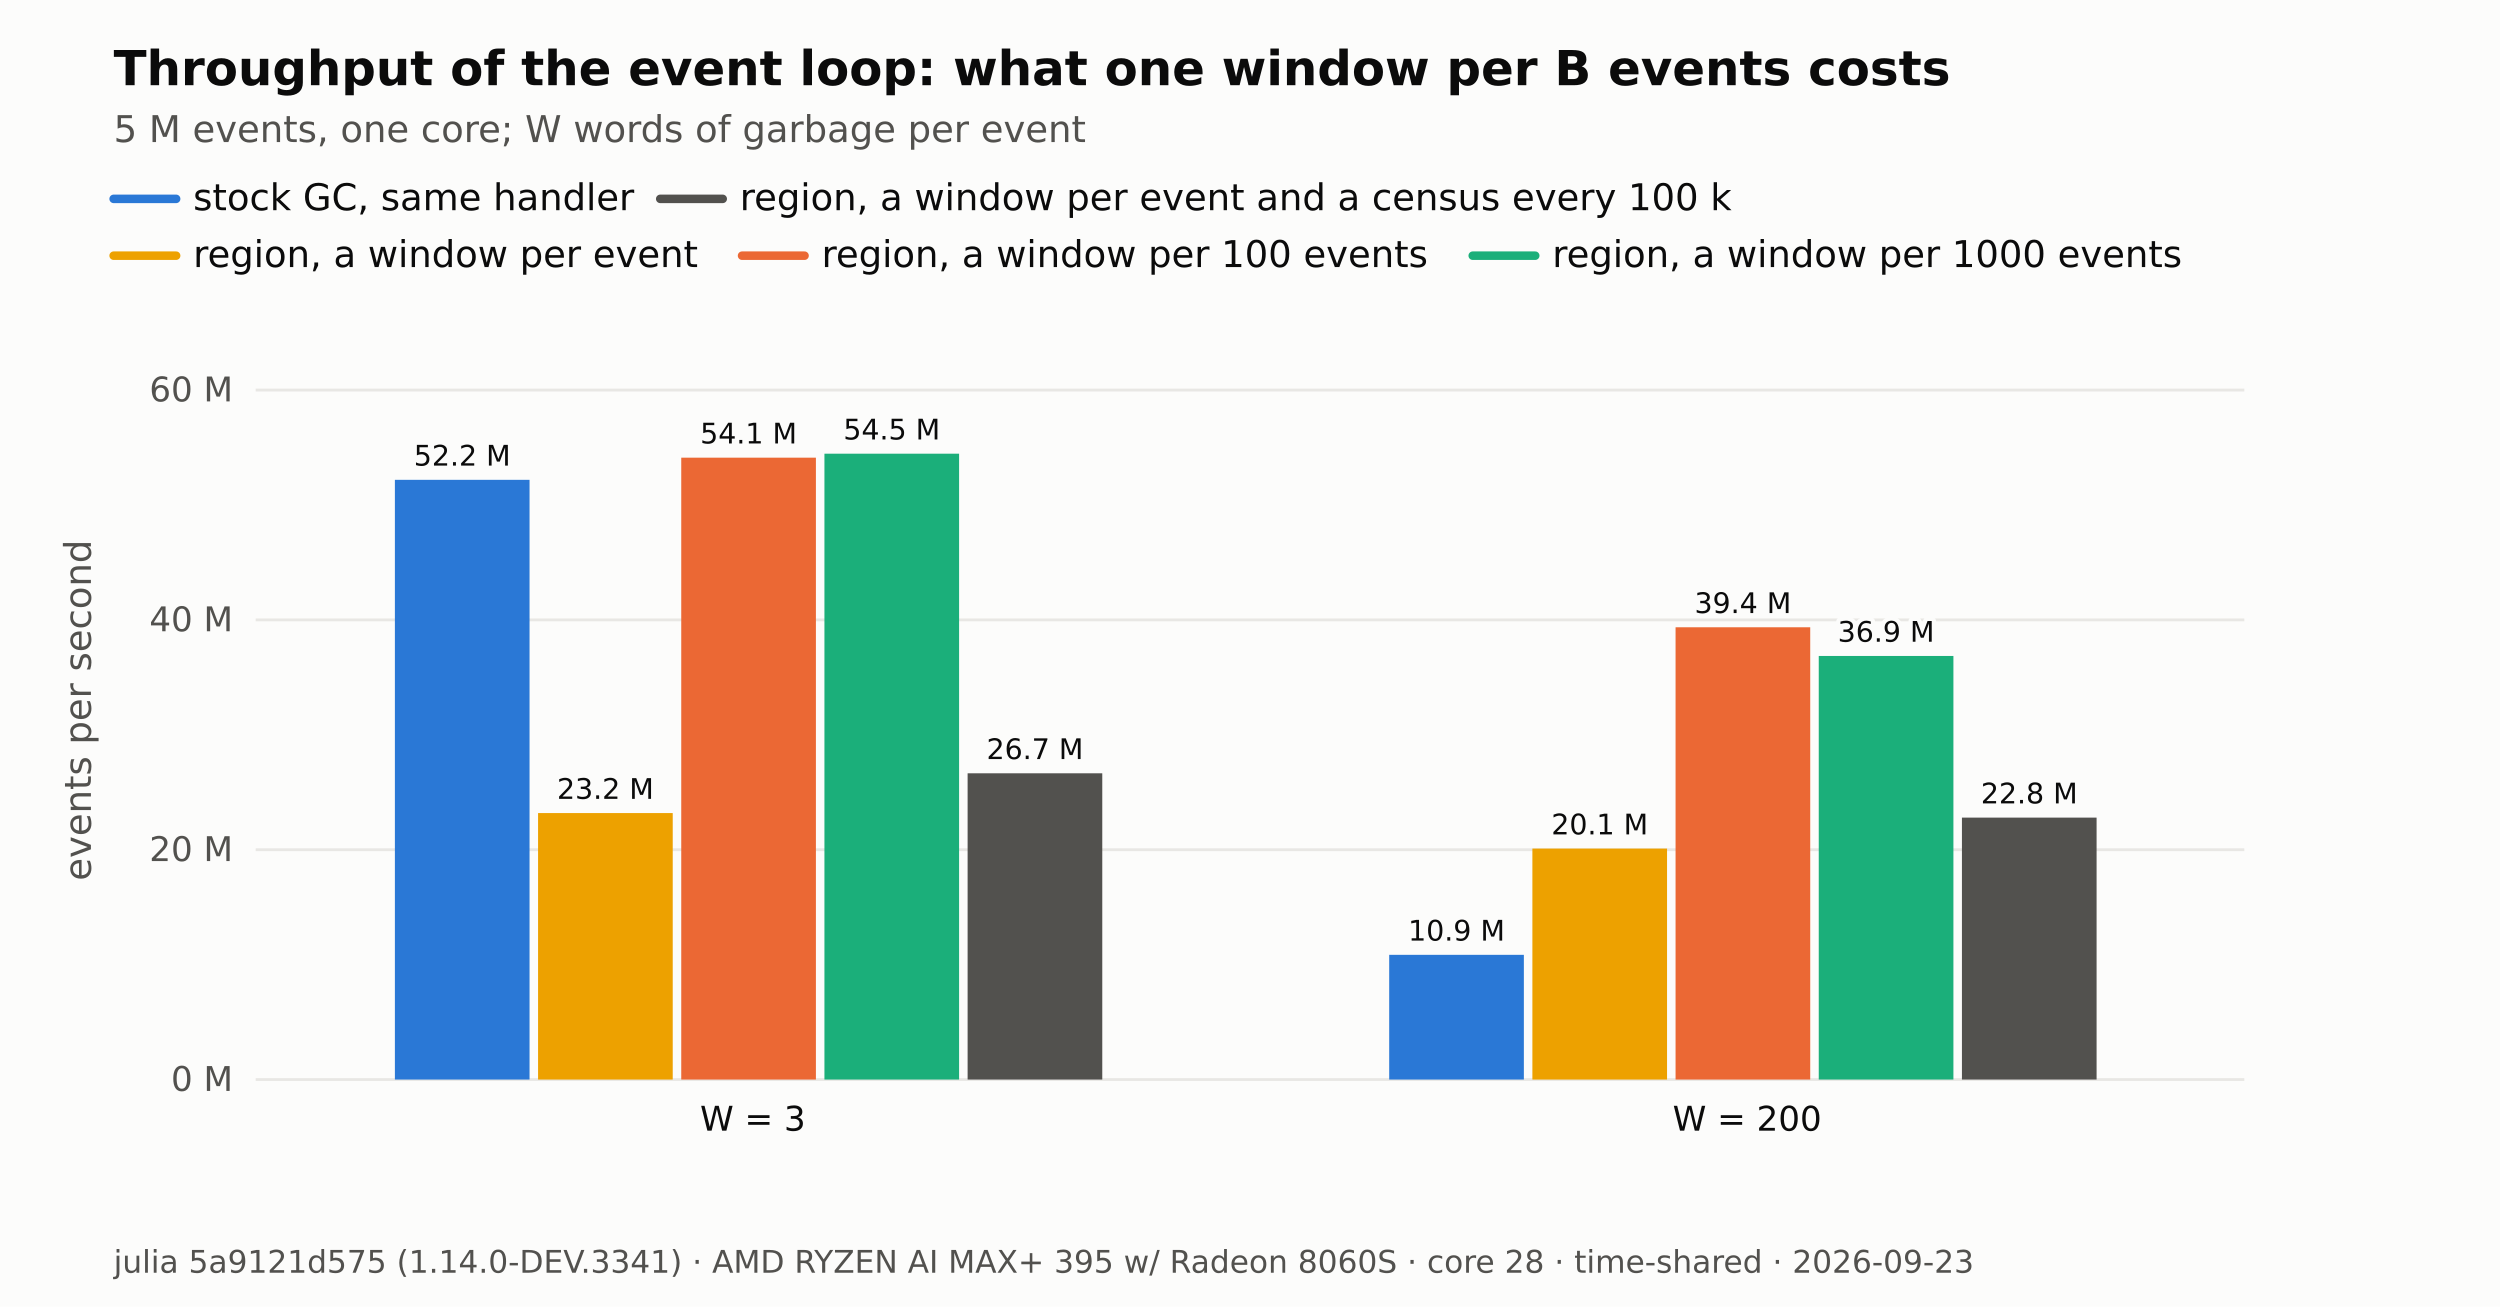
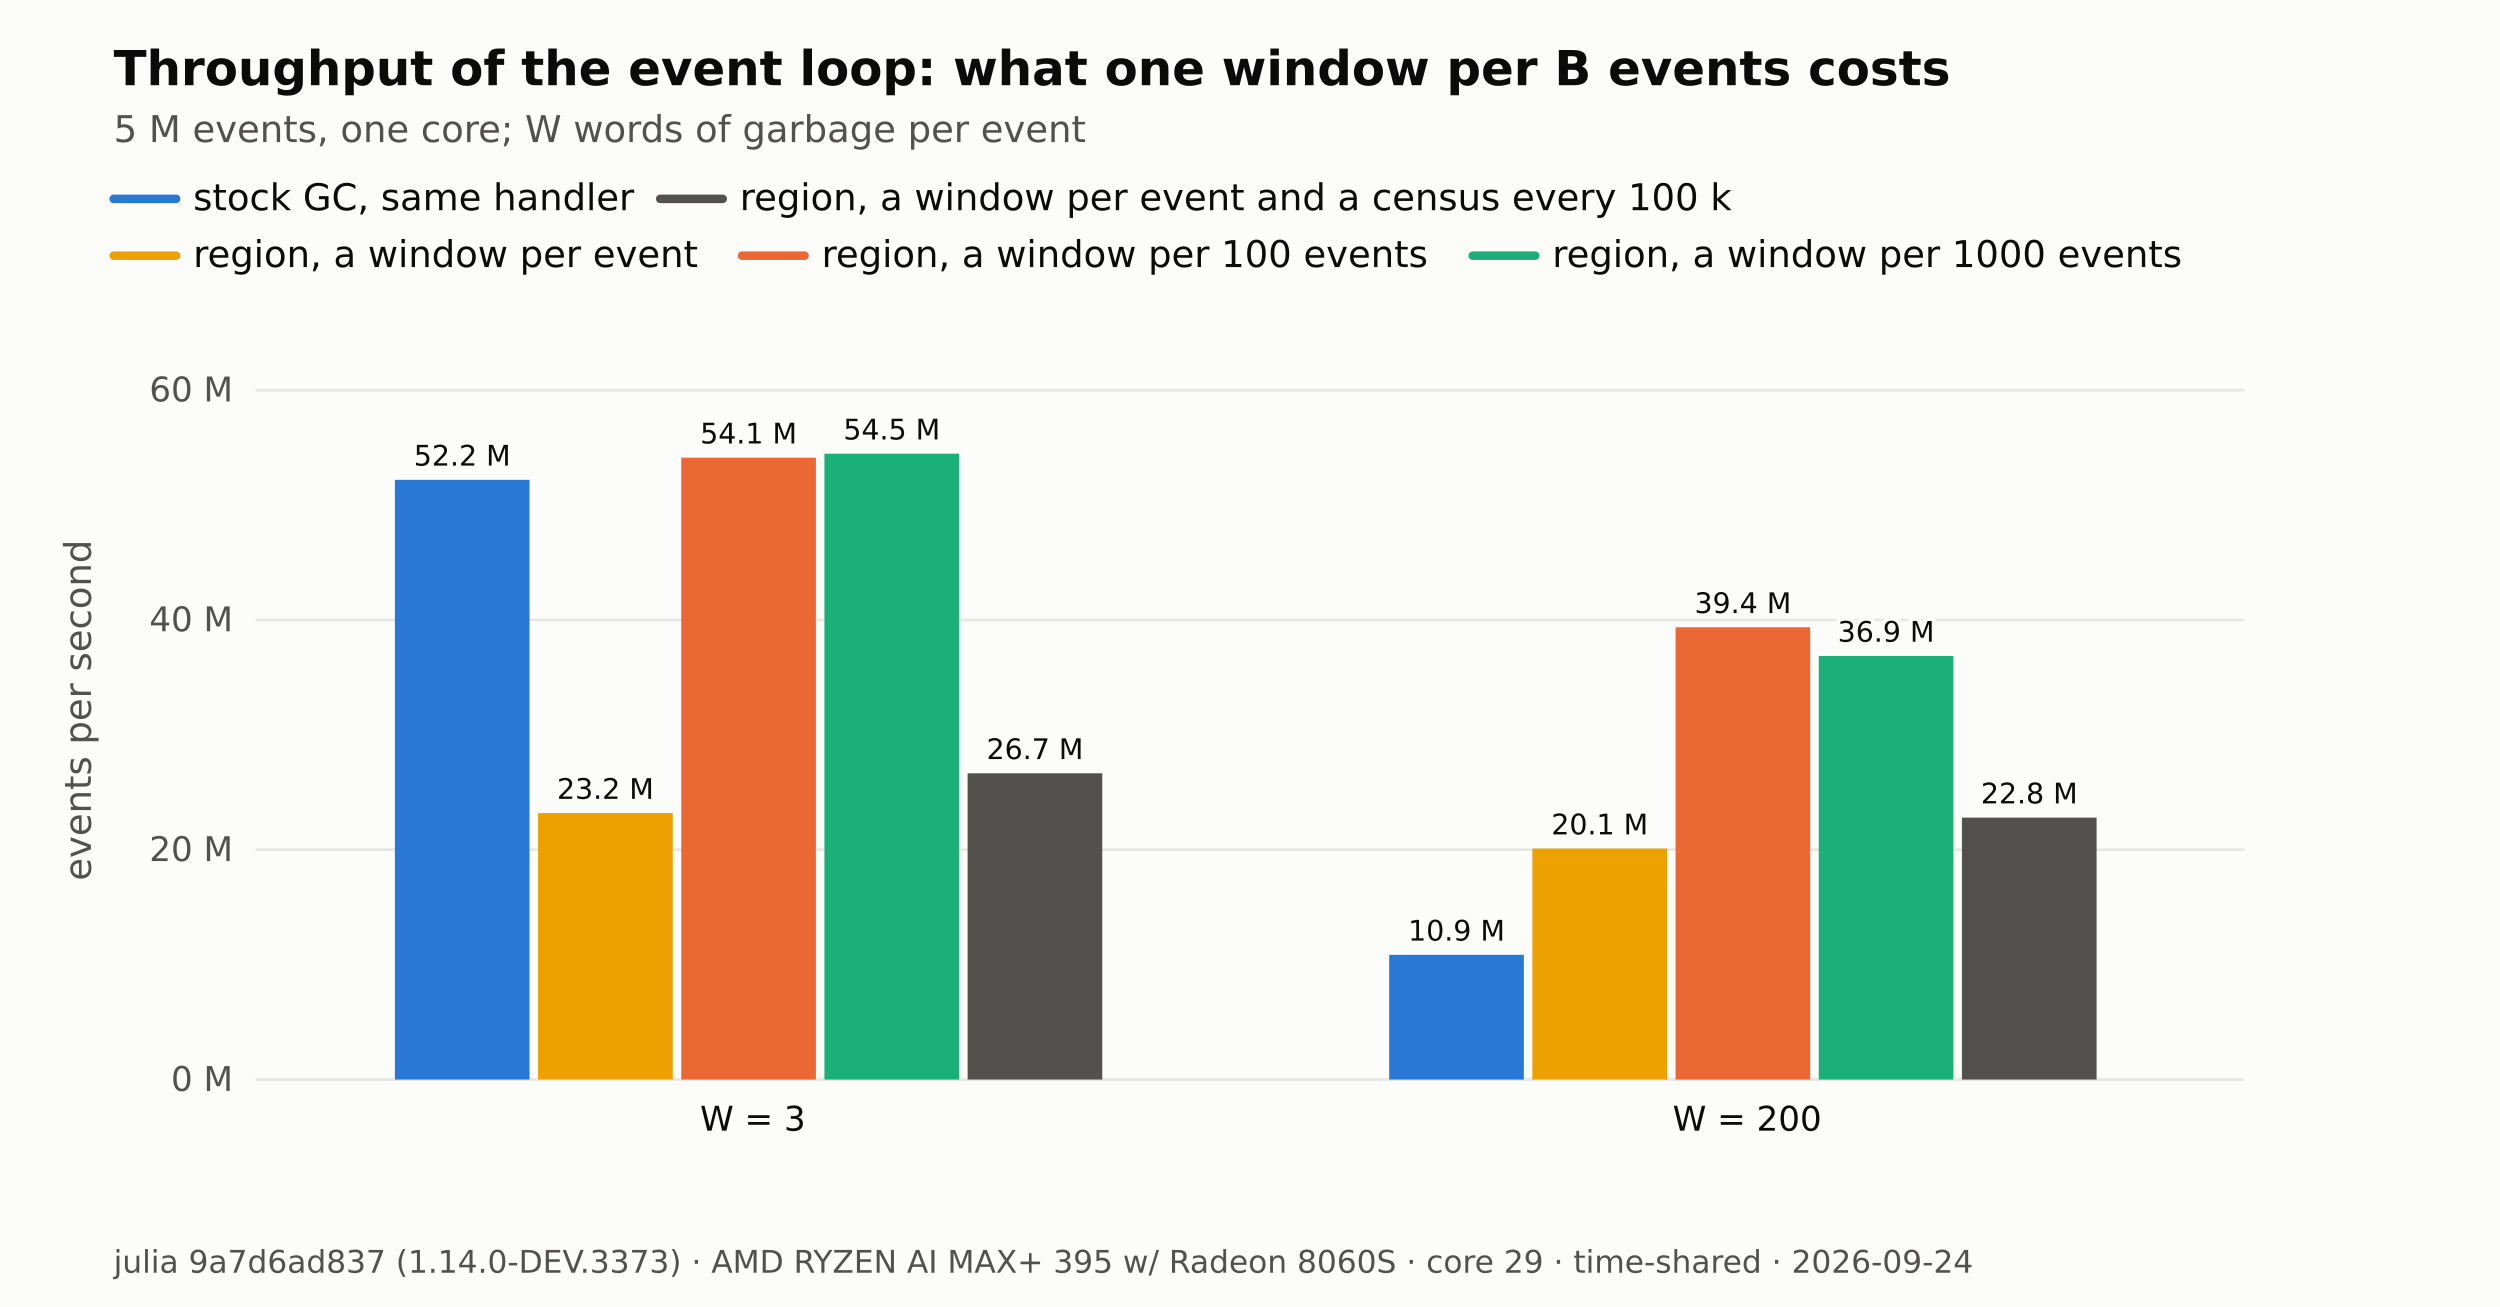
<svg xmlns="http://www.w3.org/2000/svg" viewBox="0 0 880 460" font-size="13">
  <rect width="880" height="460" fill="#fcfcfb" />
  <text x="40.0" y="30.0" font-family="DejaVu Sans, sans-serif" font-size="17" fill="#0b0b0b" text-anchor="start" font-weight="bold">Throughput of the event loop: what one window per B events costs</text>
  <text x="40.0" y="50.0" font-family="DejaVu Sans, sans-serif" font-size="13" fill="#52514e" text-anchor="start">5 M events, one core; W words of garbage per event</text>
  <line x1="40" y1="70" x2="62" y2="70" stroke="#2a78d6" stroke-width="3" stroke-linecap="round" />
  <text x="68.0" y="74.0" font-family="DejaVu Sans, sans-serif" font-size="13" fill="#0b0b0b" text-anchor="start">stock GC, same handler</text>
  <line x1="232.4" y1="70" x2="254.4" y2="70" stroke="#52514e" stroke-width="3" stroke-linecap="round" />
  <text x="260.4" y="74.0" font-family="DejaVu Sans, sans-serif" font-size="13" fill="#0b0b0b" text-anchor="start">region, a window per event and a census every 100 k</text>
  <line x1="40" y1="90" x2="62" y2="90" stroke="#eda100" stroke-width="3" stroke-linecap="round" />
  <text x="68.0" y="94.0" font-family="DejaVu Sans, sans-serif" font-size="13" fill="#0b0b0b" text-anchor="start">region, a window per event</text>
  <line x1="261.2" y1="90" x2="283.2" y2="90" stroke="#eb6834" stroke-width="3" stroke-linecap="round" />
  <text x="289.2" y="94.0" font-family="DejaVu Sans, sans-serif" font-size="13" fill="#0b0b0b" text-anchor="start">region, a window per 100 events</text>
  <line x1="518.4" y1="90" x2="540.4" y2="90" stroke="#1baf7a" stroke-width="3" stroke-linecap="round" />
  <text x="546.4" y="94.0" font-family="DejaVu Sans, sans-serif" font-size="13" fill="#0b0b0b" text-anchor="start">region, a window per 1000 events</text>
  <line x1="90" y1="380.0" x2="790" y2="380.0" stroke="#e8e7e4" stroke-width="1" />
  <text x="82.0" y="384.0" font-family="DejaVu Sans, sans-serif" font-size="12" fill="#52514e" text-anchor="end">0 M</text>
  <line x1="90" y1="299.1" x2="790" y2="299.1" stroke="#e8e7e4" stroke-width="1" />
  <text x="82.0" y="303.1" font-family="DejaVu Sans, sans-serif" font-size="12" fill="#52514e" text-anchor="end">20 M</text>
  <line x1="90" y1="218.2" x2="790" y2="218.2" stroke="#e8e7e4" stroke-width="1" />
  <text x="82.0" y="222.2" font-family="DejaVu Sans, sans-serif" font-size="12" fill="#52514e" text-anchor="end">40 M</text>
  <line x1="90" y1="137.3" x2="790" y2="137.3" stroke="#e8e7e4" stroke-width="1" />
  <text x="82.0" y="141.3" font-family="DejaVu Sans, sans-serif" font-size="12" fill="#52514e" text-anchor="end">60 M</text>
  <rect x="139.0" y="168.9" width="47.4" height="211.1" fill="#2a78d6" />
  <text x="162.7" y="163.9" font-family="DejaVu Sans, sans-serif" font-size="10" fill="#0b0b0b" text-anchor="middle" paint-order="stroke" stroke="#fcfcfb" stroke-width="3" stroke-linejoin="round">52.2 M</text>
  <rect x="189.4" y="286.2" width="47.4" height="93.8" fill="#eda100" />
  <text x="213.1" y="281.2" font-family="DejaVu Sans, sans-serif" font-size="10" fill="#0b0b0b" text-anchor="middle" paint-order="stroke" stroke="#fcfcfb" stroke-width="3" stroke-linejoin="round">23.2 M</text>
  <rect x="239.8" y="161.1" width="47.4" height="218.9" fill="#eb6834" />
  <text x="263.5" y="156.1" font-family="DejaVu Sans, sans-serif" font-size="10" fill="#0b0b0b" text-anchor="middle" paint-order="stroke" stroke="#fcfcfb" stroke-width="3" stroke-linejoin="round">54.1 M</text>
  <rect x="290.2" y="159.7" width="47.4" height="220.3" fill="#1baf7a" />
  <text x="313.9" y="154.7" font-family="DejaVu Sans, sans-serif" font-size="10" fill="#0b0b0b" text-anchor="middle" paint-order="stroke" stroke="#fcfcfb" stroke-width="3" stroke-linejoin="round">54.5 M</text>
  <rect x="340.6" y="272.2" width="47.4" height="107.8" fill="#52514e" />
  <text x="364.3" y="267.2" font-family="DejaVu Sans, sans-serif" font-size="10" fill="#0b0b0b" text-anchor="middle" paint-order="stroke" stroke="#fcfcfb" stroke-width="3" stroke-linejoin="round">26.7 M</text>
  <text x="265.0" y="398.0" font-family="DejaVu Sans, sans-serif" font-size="12" fill="#0b0b0b" text-anchor="middle">W = 3</text>
  <rect x="489.0" y="336.1" width="47.4" height="43.9" fill="#2a78d6" />
  <text x="512.7" y="331.1" font-family="DejaVu Sans, sans-serif" font-size="10" fill="#0b0b0b" text-anchor="middle" paint-order="stroke" stroke="#fcfcfb" stroke-width="3" stroke-linejoin="round">10.9 M</text>
  <rect x="539.4" y="298.7" width="47.4" height="81.3" fill="#eda100" />
  <text x="563.1" y="293.7" font-family="DejaVu Sans, sans-serif" font-size="10" fill="#0b0b0b" text-anchor="middle" paint-order="stroke" stroke="#fcfcfb" stroke-width="3" stroke-linejoin="round">20.1 M</text>
  <rect x="589.8" y="220.8" width="47.4" height="159.2" fill="#eb6834" />
  <text x="613.5" y="215.8" font-family="DejaVu Sans, sans-serif" font-size="10" fill="#0b0b0b" text-anchor="middle" paint-order="stroke" stroke="#fcfcfb" stroke-width="3" stroke-linejoin="round">39.4 M</text>
  <rect x="640.2" y="230.9" width="47.4" height="149.1" fill="#1baf7a" />
  <text x="663.9" y="225.9" font-family="DejaVu Sans, sans-serif" font-size="10" fill="#0b0b0b" text-anchor="middle" paint-order="stroke" stroke="#fcfcfb" stroke-width="3" stroke-linejoin="round">36.9 M</text>
  <rect x="690.6" y="287.8" width="47.4" height="92.2" fill="#52514e" />
  <text x="714.3" y="282.8" font-family="DejaVu Sans, sans-serif" font-size="10" fill="#0b0b0b" text-anchor="middle" paint-order="stroke" stroke="#fcfcfb" stroke-width="3" stroke-linejoin="round">22.8 M</text>
  <text x="615.0" y="398.0" font-family="DejaVu Sans, sans-serif" font-size="12" fill="#0b0b0b" text-anchor="middle">W = 200</text>
  <text x="32.0" y="250.0" font-family="DejaVu Sans, sans-serif" font-size="13" fill="#52514e" text-anchor="middle" transform="rotate(-90 32 250.0)">events per second</text>
-   <text x="40.0" y="448.0" font-family="DejaVu Sans, sans-serif" font-size="11" fill="#52514e" text-anchor="start">julia 5a9121d575 (1.14.0-DEV.3341) · AMD RYZEN AI MAX+ 395 w/ Radeon 8060S · core 28 · time-shared · 2026-09-23</text>
+   <text x="40.0" y="448.0" font-family="DejaVu Sans, sans-serif" font-size="11" fill="#52514e" text-anchor="start">julia 9a7d6ad837 (1.14.0-DEV.3373) · AMD RYZEN AI MAX+ 395 w/ Radeon 8060S · core 29 · time-shared · 2026-09-24</text>
</svg>
